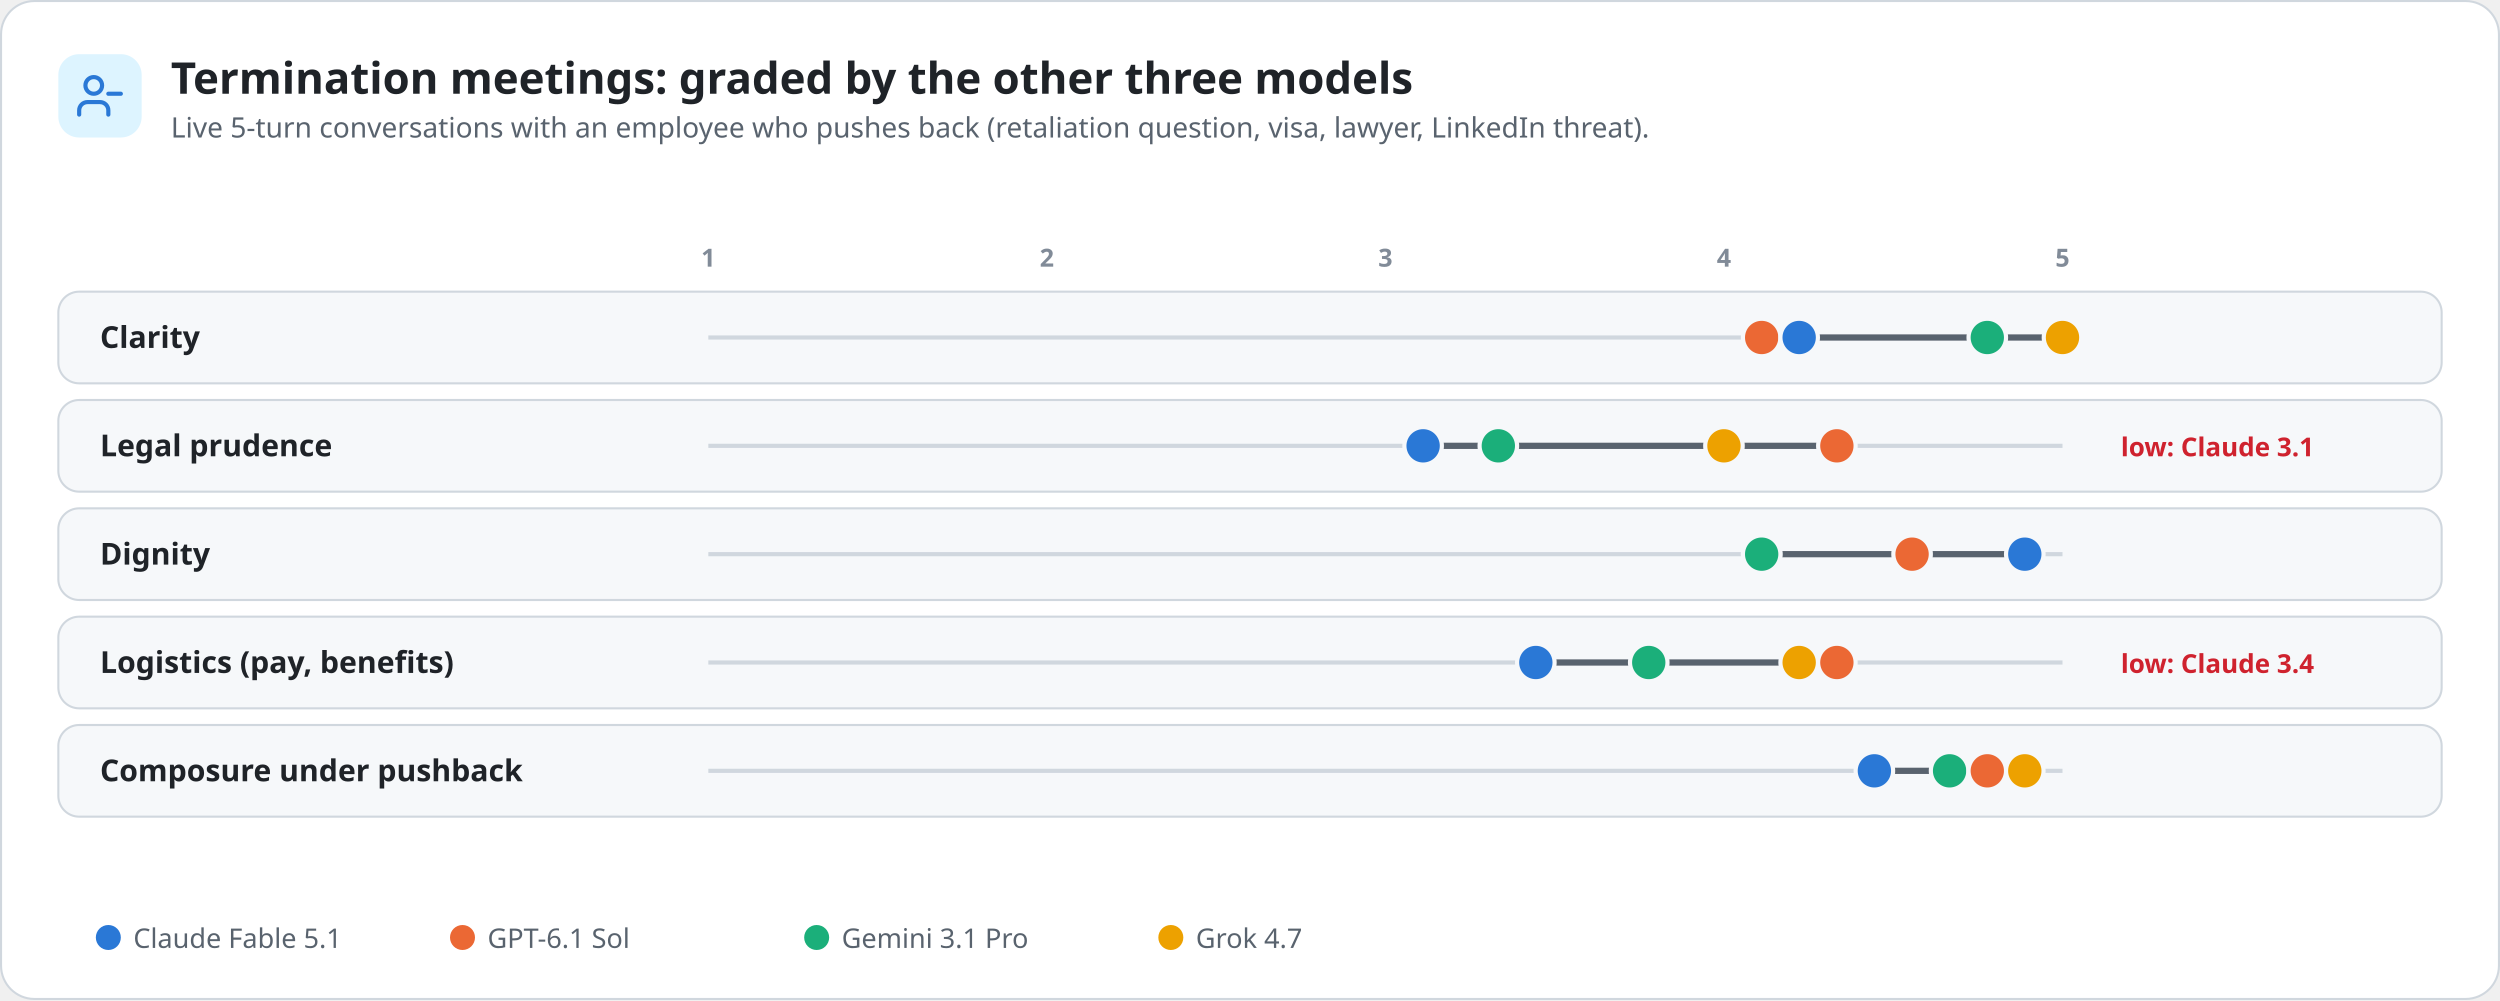
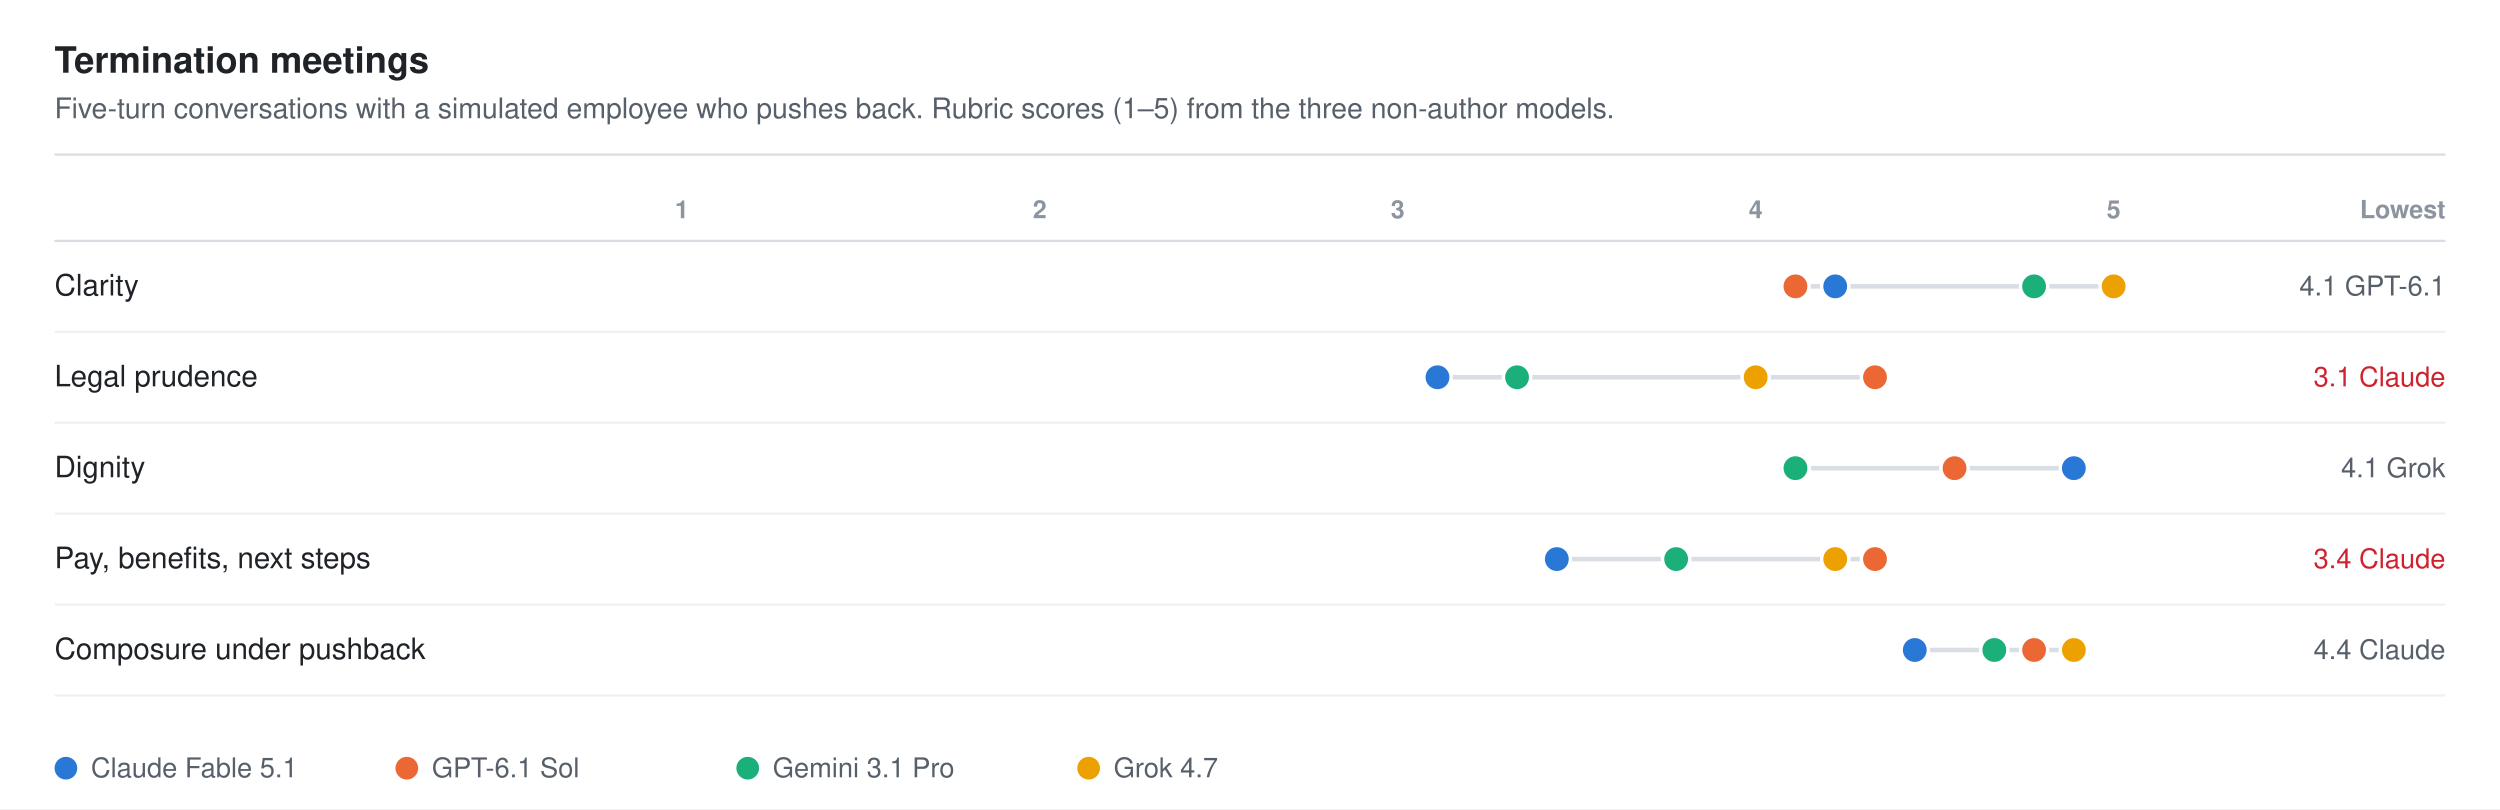
- <svg xmlns="http://www.w3.org/2000/svg" width="1200" height="480" viewBox="0 0 1200 480" role="img" aria-label="Termination meetings">
-   <rect x="0.5" y="0.5" width="1199" height="479" rx="16" fill="#ffffff" stroke="#d0d7de" />
-   <rect x="28" y="26" width="40" height="40" rx="10" fill="#ddf4ff" />
-   <g transform="translate(36.0,34.0) scale(1)" fill="none" stroke="#2a78d6" stroke-width="2" stroke-linecap="round" stroke-linejoin="round">
-     <path d="M16 21v-2a4 4 0 0 0-4-4H6a4 4 0 0 0-4 4v2" />
-     <circle cx="9" cy="7" r="4" />
-     <line x1="22" x2="16" y1="11" y2="11" />
-   </g>
-   <text x="82.0" y="45.0" font-family="-apple-system,BlinkMacSystemFont,'Segoe UI','Noto Sans',Helvetica,Arial,sans-serif" font-size="21" font-weight="700" fill="#1f2328" text-anchor="start">Termination meetings: graded by the other three models</text>
-   <text x="82.0" y="66.0" font-family="-apple-system,BlinkMacSystemFont,'Segoe UI','Noto Sans',Helvetica,Arial,sans-serif" font-size="13.5" font-weight="400" fill="#59636e" text-anchor="start">Live 5-turn conversations with an employee who pushes back (retaliation question, visa, lawyer, LinkedIn threat).</text>
-   <text x="340.0" y="128.0" font-family="-apple-system,BlinkMacSystemFont,'Segoe UI','Noto Sans',Helvetica,Arial,sans-serif" font-size="12" font-weight="600" fill="#818b98" text-anchor="middle">1</text>
-   <text x="502.5" y="128.0" font-family="-apple-system,BlinkMacSystemFont,'Segoe UI','Noto Sans',Helvetica,Arial,sans-serif" font-size="12" font-weight="600" fill="#818b98" text-anchor="middle">2</text>
-   <text x="665.0" y="128.0" font-family="-apple-system,BlinkMacSystemFont,'Segoe UI','Noto Sans',Helvetica,Arial,sans-serif" font-size="12" font-weight="600" fill="#818b98" text-anchor="middle">3</text>
-   <text x="827.5" y="128.0" font-family="-apple-system,BlinkMacSystemFont,'Segoe UI','Noto Sans',Helvetica,Arial,sans-serif" font-size="12" font-weight="600" fill="#818b98" text-anchor="middle">4</text>
-   <text x="990.0" y="128.0" font-family="-apple-system,BlinkMacSystemFont,'Segoe UI','Noto Sans',Helvetica,Arial,sans-serif" font-size="12" font-weight="600" fill="#818b98" text-anchor="middle">5</text>
-   <rect x="28" y="140" width="1144" height="44" rx="10" fill="#f6f8fa" stroke="#d0d7de" />
-   <text x="48.0" y="167.0" font-family="-apple-system,BlinkMacSystemFont,'Segoe UI','Noto Sans',Helvetica,Arial,sans-serif" font-size="14.5" font-weight="600" fill="#1f2328" text-anchor="start">Clarity</text>
-   <line x1="340" x2="990" y1="162" y2="162" stroke="#d0d7de" stroke-width="2" />
-   <line x1="845.6" x2="990.0" y1="162" y2="162" stroke="#59636e" stroke-width="3" />
-   <circle cx="845.6" cy="162" r="9" fill="#eb6834" stroke="#f6f8fa" stroke-width="2" />
-   <circle cx="863.6" cy="162" r="9" fill="#2a78d6" stroke="#f6f8fa" stroke-width="2" />
-   <circle cx="953.9" cy="162" r="9" fill="#1baf7a" stroke="#f6f8fa" stroke-width="2" />
-   <circle cx="990.0" cy="162" r="9" fill="#eda100" stroke="#f6f8fa" stroke-width="2" />
-   <rect x="28" y="192" width="1144" height="44" rx="10" fill="#f6f8fa" stroke="#d0d7de" />
-   <text x="48.0" y="219.0" font-family="-apple-system,BlinkMacSystemFont,'Segoe UI','Noto Sans',Helvetica,Arial,sans-serif" font-size="14.5" font-weight="600" fill="#1f2328" text-anchor="start">Legal prudence</text>
-   <line x1="340" x2="990" y1="214" y2="214" stroke="#d0d7de" stroke-width="2" />
-   <line x1="683.1" x2="881.7" y1="214" y2="214" stroke="#59636e" stroke-width="3" />
-   <circle cx="683.1" cy="214" r="9" fill="#2a78d6" stroke="#f6f8fa" stroke-width="2" />
-   <circle cx="719.2" cy="214" r="9" fill="#1baf7a" stroke="#f6f8fa" stroke-width="2" />
-   <circle cx="827.5" cy="214" r="9" fill="#eda100" stroke="#f6f8fa" stroke-width="2" />
-   <circle cx="881.7" cy="214" r="9" fill="#eb6834" stroke="#f6f8fa" stroke-width="2" />
-   <text x="1018.0" y="219.0" font-family="-apple-system,BlinkMacSystemFont,'Segoe UI','Noto Sans',Helvetica,Arial,sans-serif" font-size="12.5" font-weight="700" fill="#cf222e" text-anchor="start">low: Claude 3.1</text>
-   <rect x="28" y="244" width="1144" height="44" rx="10" fill="#f6f8fa" stroke="#d0d7de" />
-   <text x="48.0" y="271.0" font-family="-apple-system,BlinkMacSystemFont,'Segoe UI','Noto Sans',Helvetica,Arial,sans-serif" font-size="14.5" font-weight="600" fill="#1f2328" text-anchor="start">Dignity</text>
-   <line x1="340" x2="990" y1="266" y2="266" stroke="#d0d7de" stroke-width="2" />
-   <line x1="845.6" x2="971.9" y1="266" y2="266" stroke="#59636e" stroke-width="3" />
-   <circle cx="845.6" cy="266" r="9" fill="#eda100" stroke="#f6f8fa" stroke-width="2" />
-   <circle cx="845.6" cy="266" r="9" fill="#1baf7a" stroke="#f6f8fa" stroke-width="2" />
-   <circle cx="917.8" cy="266" r="9" fill="#eb6834" stroke="#f6f8fa" stroke-width="2" />
-   <circle cx="971.9" cy="266" r="9" fill="#2a78d6" stroke="#f6f8fa" stroke-width="2" />
-   <rect x="28" y="296" width="1144" height="44" rx="10" fill="#f6f8fa" stroke="#d0d7de" />
-   <text x="48.0" y="323.0" font-family="-apple-system,BlinkMacSystemFont,'Segoe UI','Noto Sans',Helvetica,Arial,sans-serif" font-size="14.5" font-weight="600" fill="#1f2328" text-anchor="start">Logistics (pay, benefits)</text>
-   <line x1="340" x2="990" y1="318" y2="318" stroke="#d0d7de" stroke-width="2" />
-   <line x1="737.2" x2="881.7" y1="318" y2="318" stroke="#59636e" stroke-width="3" />
-   <circle cx="737.2" cy="318" r="9" fill="#2a78d6" stroke="#f6f8fa" stroke-width="2" />
-   <circle cx="791.4" cy="318" r="9" fill="#1baf7a" stroke="#f6f8fa" stroke-width="2" />
-   <circle cx="863.6" cy="318" r="9" fill="#eda100" stroke="#f6f8fa" stroke-width="2" />
-   <circle cx="881.7" cy="318" r="9" fill="#eb6834" stroke="#f6f8fa" stroke-width="2" />
-   <text x="1018.0" y="323.0" font-family="-apple-system,BlinkMacSystemFont,'Segoe UI','Noto Sans',Helvetica,Arial,sans-serif" font-size="12.5" font-weight="700" fill="#cf222e" text-anchor="start">low: Claude 3.4</text>
-   <rect x="28" y="348" width="1144" height="44" rx="10" fill="#f6f8fa" stroke="#d0d7de" />
-   <text x="48.0" y="375.0" font-family="-apple-system,BlinkMacSystemFont,'Segoe UI','Noto Sans',Helvetica,Arial,sans-serif" font-size="14.5" font-weight="600" fill="#1f2328" text-anchor="start">Composure under pushback</text>
-   <line x1="340" x2="990" y1="370" y2="370" stroke="#d0d7de" stroke-width="2" />
-   <line x1="899.7" x2="971.9" y1="370" y2="370" stroke="#59636e" stroke-width="3" />
-   <circle cx="899.7" cy="370" r="9" fill="#2a78d6" stroke="#f6f8fa" stroke-width="2" />
-   <circle cx="935.8" cy="370" r="9" fill="#1baf7a" stroke="#f6f8fa" stroke-width="2" />
-   <circle cx="953.9" cy="370" r="9" fill="#eb6834" stroke="#f6f8fa" stroke-width="2" />
-   <circle cx="971.9" cy="370" r="9" fill="#eda100" stroke="#f6f8fa" stroke-width="2" />
-   <circle cx="52" cy="450" r="6" fill="#2a78d6" />
-   <text x="64.0" y="455.0" font-family="-apple-system,BlinkMacSystemFont,'Segoe UI','Noto Sans',Helvetica,Arial,sans-serif" font-size="13" font-weight="400" fill="#59636e" text-anchor="start">Claude Fable 5.1</text>
-   <circle cx="222" cy="450" r="6" fill="#eb6834" />
-   <text x="234.0" y="455.0" font-family="-apple-system,BlinkMacSystemFont,'Segoe UI','Noto Sans',Helvetica,Arial,sans-serif" font-size="13" font-weight="400" fill="#59636e" text-anchor="start">GPT-6.1 Sol</text>
-   <circle cx="392" cy="450" r="6" fill="#1baf7a" />
-   <text x="404.0" y="455.0" font-family="-apple-system,BlinkMacSystemFont,'Segoe UI','Noto Sans',Helvetica,Arial,sans-serif" font-size="13" font-weight="400" fill="#59636e" text-anchor="start">Gemini 3.1 Pro</text>
-   <circle cx="562" cy="450" r="6" fill="#eda100" />
-   <text x="574.0" y="455.0" font-family="-apple-system,BlinkMacSystemFont,'Segoe UI','Noto Sans',Helvetica,Arial,sans-serif" font-size="13" font-weight="400" fill="#59636e" text-anchor="start">Grok 4.7</text>
+ <svg xmlns="http://www.w3.org/2000/svg" width="1100" height="356" viewBox="0 0 1100 356" role="img" aria-label="Termination meetings">
+   <rect width="1100" height="356" fill="#ffffff" />
+   <text x="24.0" y="32.0" font-family="-apple-system,BlinkMacSystemFont,'Segoe UI','Helvetica Neue',Helvetica,Arial,sans-serif" font-size="16" font-weight="600" fill="#1f2328" text-anchor="start">Termination meetings</text>
+   <text x="24.0" y="52.0" font-family="-apple-system,BlinkMacSystemFont,'Segoe UI','Helvetica Neue',Helvetica,Arial,sans-serif" font-size="12.5" font-weight="400" fill="#57606a" text-anchor="start">Five-turn conversations with a simulated employee who pushes back. Rubric scores (1–5) from the three non-author models.</text>
+   <line x1="24.0" x2="1076.0" y1="68.0" y2="68.0" stroke="#d8dee4" stroke-width="1" />
+   <text x="300.0" y="96.0" font-family="-apple-system,BlinkMacSystemFont,'Segoe UI','Helvetica Neue',Helvetica,Arial,sans-serif" font-size="11" font-weight="600" fill="#8c959f" text-anchor="middle">1</text>
+   <text x="457.5" y="96.0" font-family="-apple-system,BlinkMacSystemFont,'Segoe UI','Helvetica Neue',Helvetica,Arial,sans-serif" font-size="11" font-weight="600" fill="#8c959f" text-anchor="middle">2</text>
+   <text x="615.0" y="96.0" font-family="-apple-system,BlinkMacSystemFont,'Segoe UI','Helvetica Neue',Helvetica,Arial,sans-serif" font-size="11" font-weight="600" fill="#8c959f" text-anchor="middle">3</text>
+   <text x="772.5" y="96.0" font-family="-apple-system,BlinkMacSystemFont,'Segoe UI','Helvetica Neue',Helvetica,Arial,sans-serif" font-size="11" font-weight="600" fill="#8c959f" text-anchor="middle">4</text>
+   <text x="930.0" y="96.0" font-family="-apple-system,BlinkMacSystemFont,'Segoe UI','Helvetica Neue',Helvetica,Arial,sans-serif" font-size="11" font-weight="600" fill="#8c959f" text-anchor="middle">5</text>
+   <text x="1076.0" y="96.0" font-family="-apple-system,BlinkMacSystemFont,'Segoe UI','Helvetica Neue',Helvetica,Arial,sans-serif" font-size="11" font-weight="600" fill="#8c959f" text-anchor="end">Lowest</text>
+   <line x1="24.0" x2="1076.0" y1="106.0" y2="106.0" stroke="#d8dee4" stroke-width="1" />
+   <text x="24.0" y="130.0" font-family="-apple-system,BlinkMacSystemFont,'Segoe UI','Helvetica Neue',Helvetica,Arial,sans-serif" font-size="13" font-weight="400" fill="#1f2328" text-anchor="start">Clarity</text>
+   <line x1="790.0" x2="930.0" y1="126.0" y2="126.0" stroke="#d8dee4" stroke-width="2" />
+   <circle cx="790.0" cy="126.0" r="6" fill="#eb6834" stroke="#ffffff" stroke-width="1.5" />
+   <circle cx="807.5" cy="126.0" r="6" fill="#2a78d6" stroke="#ffffff" stroke-width="1.5" />
+   <circle cx="895.0" cy="126.0" r="6" fill="#1baf7a" stroke="#ffffff" stroke-width="1.5" />
+   <circle cx="930.0" cy="126.0" r="6" fill="#eda100" stroke="#ffffff" stroke-width="1.5" />
+   <text x="1076.0" y="130.0" font-family="-apple-system,BlinkMacSystemFont,'Segoe UI','Helvetica Neue',Helvetica,Arial,sans-serif" font-size="12" font-weight="400" fill="#57606a" text-anchor="end">4.1  GPT-6.1</text>
+   <line x1="24.0" x2="1076.0" y1="146.0" y2="146.0" stroke="#eef1f4" stroke-width="1" />
+   <text x="24.0" y="170.0" font-family="-apple-system,BlinkMacSystemFont,'Segoe UI','Helvetica Neue',Helvetica,Arial,sans-serif" font-size="13" font-weight="400" fill="#1f2328" text-anchor="start">Legal prudence</text>
+   <line x1="632.5" x2="825.0" y1="166.0" y2="166.0" stroke="#d8dee4" stroke-width="2" />
+   <circle cx="632.5" cy="166.0" r="6" fill="#2a78d6" stroke="#ffffff" stroke-width="1.5" />
+   <circle cx="667.5" cy="166.0" r="6" fill="#1baf7a" stroke="#ffffff" stroke-width="1.5" />
+   <circle cx="772.5" cy="166.0" r="6" fill="#eda100" stroke="#ffffff" stroke-width="1.5" />
+   <circle cx="825.0" cy="166.0" r="6" fill="#eb6834" stroke="#ffffff" stroke-width="1.5" />
+   <text x="1076.0" y="170.0" font-family="-apple-system,BlinkMacSystemFont,'Segoe UI','Helvetica Neue',Helvetica,Arial,sans-serif" font-size="12" font-weight="400" fill="#cf222e" text-anchor="end">3.1  Claude</text>
+   <line x1="24.0" x2="1076.0" y1="186.0" y2="186.0" stroke="#eef1f4" stroke-width="1" />
+   <text x="24.0" y="210.0" font-family="-apple-system,BlinkMacSystemFont,'Segoe UI','Helvetica Neue',Helvetica,Arial,sans-serif" font-size="13" font-weight="400" fill="#1f2328" text-anchor="start">Dignity</text>
+   <line x1="790.0" x2="912.5" y1="206.0" y2="206.0" stroke="#d8dee4" stroke-width="2" />
+   <circle cx="790.0" cy="206.0" r="6" fill="#eda100" stroke="#ffffff" stroke-width="1.5" />
+   <circle cx="790.0" cy="206.0" r="6" fill="#1baf7a" stroke="#ffffff" stroke-width="1.5" />
+   <circle cx="860.0" cy="206.0" r="6" fill="#eb6834" stroke="#ffffff" stroke-width="1.5" />
+   <circle cx="912.5" cy="206.0" r="6" fill="#2a78d6" stroke="#ffffff" stroke-width="1.5" />
+   <text x="1076.0" y="210.0" font-family="-apple-system,BlinkMacSystemFont,'Segoe UI','Helvetica Neue',Helvetica,Arial,sans-serif" font-size="12" font-weight="400" fill="#57606a" text-anchor="end">4.1  Grok</text>
+   <line x1="24.0" x2="1076.0" y1="226.0" y2="226.0" stroke="#eef1f4" stroke-width="1" />
+   <text x="24.0" y="250.0" font-family="-apple-system,BlinkMacSystemFont,'Segoe UI','Helvetica Neue',Helvetica,Arial,sans-serif" font-size="13" font-weight="400" fill="#1f2328" text-anchor="start">Pay, benefits, next steps</text>
+   <line x1="685.0" x2="825.0" y1="246.0" y2="246.0" stroke="#d8dee4" stroke-width="2" />
+   <circle cx="685.0" cy="246.0" r="6" fill="#2a78d6" stroke="#ffffff" stroke-width="1.5" />
+   <circle cx="737.5" cy="246.0" r="6" fill="#1baf7a" stroke="#ffffff" stroke-width="1.5" />
+   <circle cx="807.5" cy="246.0" r="6" fill="#eda100" stroke="#ffffff" stroke-width="1.5" />
+   <circle cx="825.0" cy="246.0" r="6" fill="#eb6834" stroke="#ffffff" stroke-width="1.5" />
+   <text x="1076.0" y="250.0" font-family="-apple-system,BlinkMacSystemFont,'Segoe UI','Helvetica Neue',Helvetica,Arial,sans-serif" font-size="12" font-weight="400" fill="#cf222e" text-anchor="end">3.4  Claude</text>
+   <line x1="24.0" x2="1076.0" y1="266.0" y2="266.0" stroke="#eef1f4" stroke-width="1" />
+   <text x="24.0" y="290.0" font-family="-apple-system,BlinkMacSystemFont,'Segoe UI','Helvetica Neue',Helvetica,Arial,sans-serif" font-size="13" font-weight="400" fill="#1f2328" text-anchor="start">Composure under pushback</text>
+   <line x1="842.5" x2="912.5" y1="286.0" y2="286.0" stroke="#d8dee4" stroke-width="2" />
+   <circle cx="842.5" cy="286.0" r="6" fill="#2a78d6" stroke="#ffffff" stroke-width="1.5" />
+   <circle cx="877.5" cy="286.0" r="6" fill="#1baf7a" stroke="#ffffff" stroke-width="1.5" />
+   <circle cx="895.0" cy="286.0" r="6" fill="#eb6834" stroke="#ffffff" stroke-width="1.5" />
+   <circle cx="912.5" cy="286.0" r="6" fill="#eda100" stroke="#ffffff" stroke-width="1.5" />
+   <text x="1076.0" y="290.0" font-family="-apple-system,BlinkMacSystemFont,'Segoe UI','Helvetica Neue',Helvetica,Arial,sans-serif" font-size="12" font-weight="400" fill="#57606a" text-anchor="end">4.4  Claude</text>
+   <line x1="24.0" x2="1076.0" y1="306.0" y2="306.0" stroke="#eef1f4" stroke-width="1" />
+   <circle cx="29.0" cy="338.0" r="5" fill="#2a78d6" />
+   <text x="40.0" y="342.0" font-family="-apple-system,BlinkMacSystemFont,'Segoe UI','Helvetica Neue',Helvetica,Arial,sans-serif" font-size="12" font-weight="400" fill="#57606a" text-anchor="start">Claude Fable 5.1</text>
+   <circle cx="179.0" cy="338.0" r="5" fill="#eb6834" />
+   <text x="190.0" y="342.0" font-family="-apple-system,BlinkMacSystemFont,'Segoe UI','Helvetica Neue',Helvetica,Arial,sans-serif" font-size="12" font-weight="400" fill="#57606a" text-anchor="start">GPT-6.1 Sol</text>
+   <circle cx="329.0" cy="338.0" r="5" fill="#1baf7a" />
+   <text x="340.0" y="342.0" font-family="-apple-system,BlinkMacSystemFont,'Segoe UI','Helvetica Neue',Helvetica,Arial,sans-serif" font-size="12" font-weight="400" fill="#57606a" text-anchor="start">Gemini 3.1 Pro</text>
+   <circle cx="479.0" cy="338.0" r="5" fill="#eda100" />
+   <text x="490.0" y="342.0" font-family="-apple-system,BlinkMacSystemFont,'Segoe UI','Helvetica Neue',Helvetica,Arial,sans-serif" font-size="12" font-weight="400" fill="#57606a" text-anchor="start">Grok 4.7</text>
</svg>
